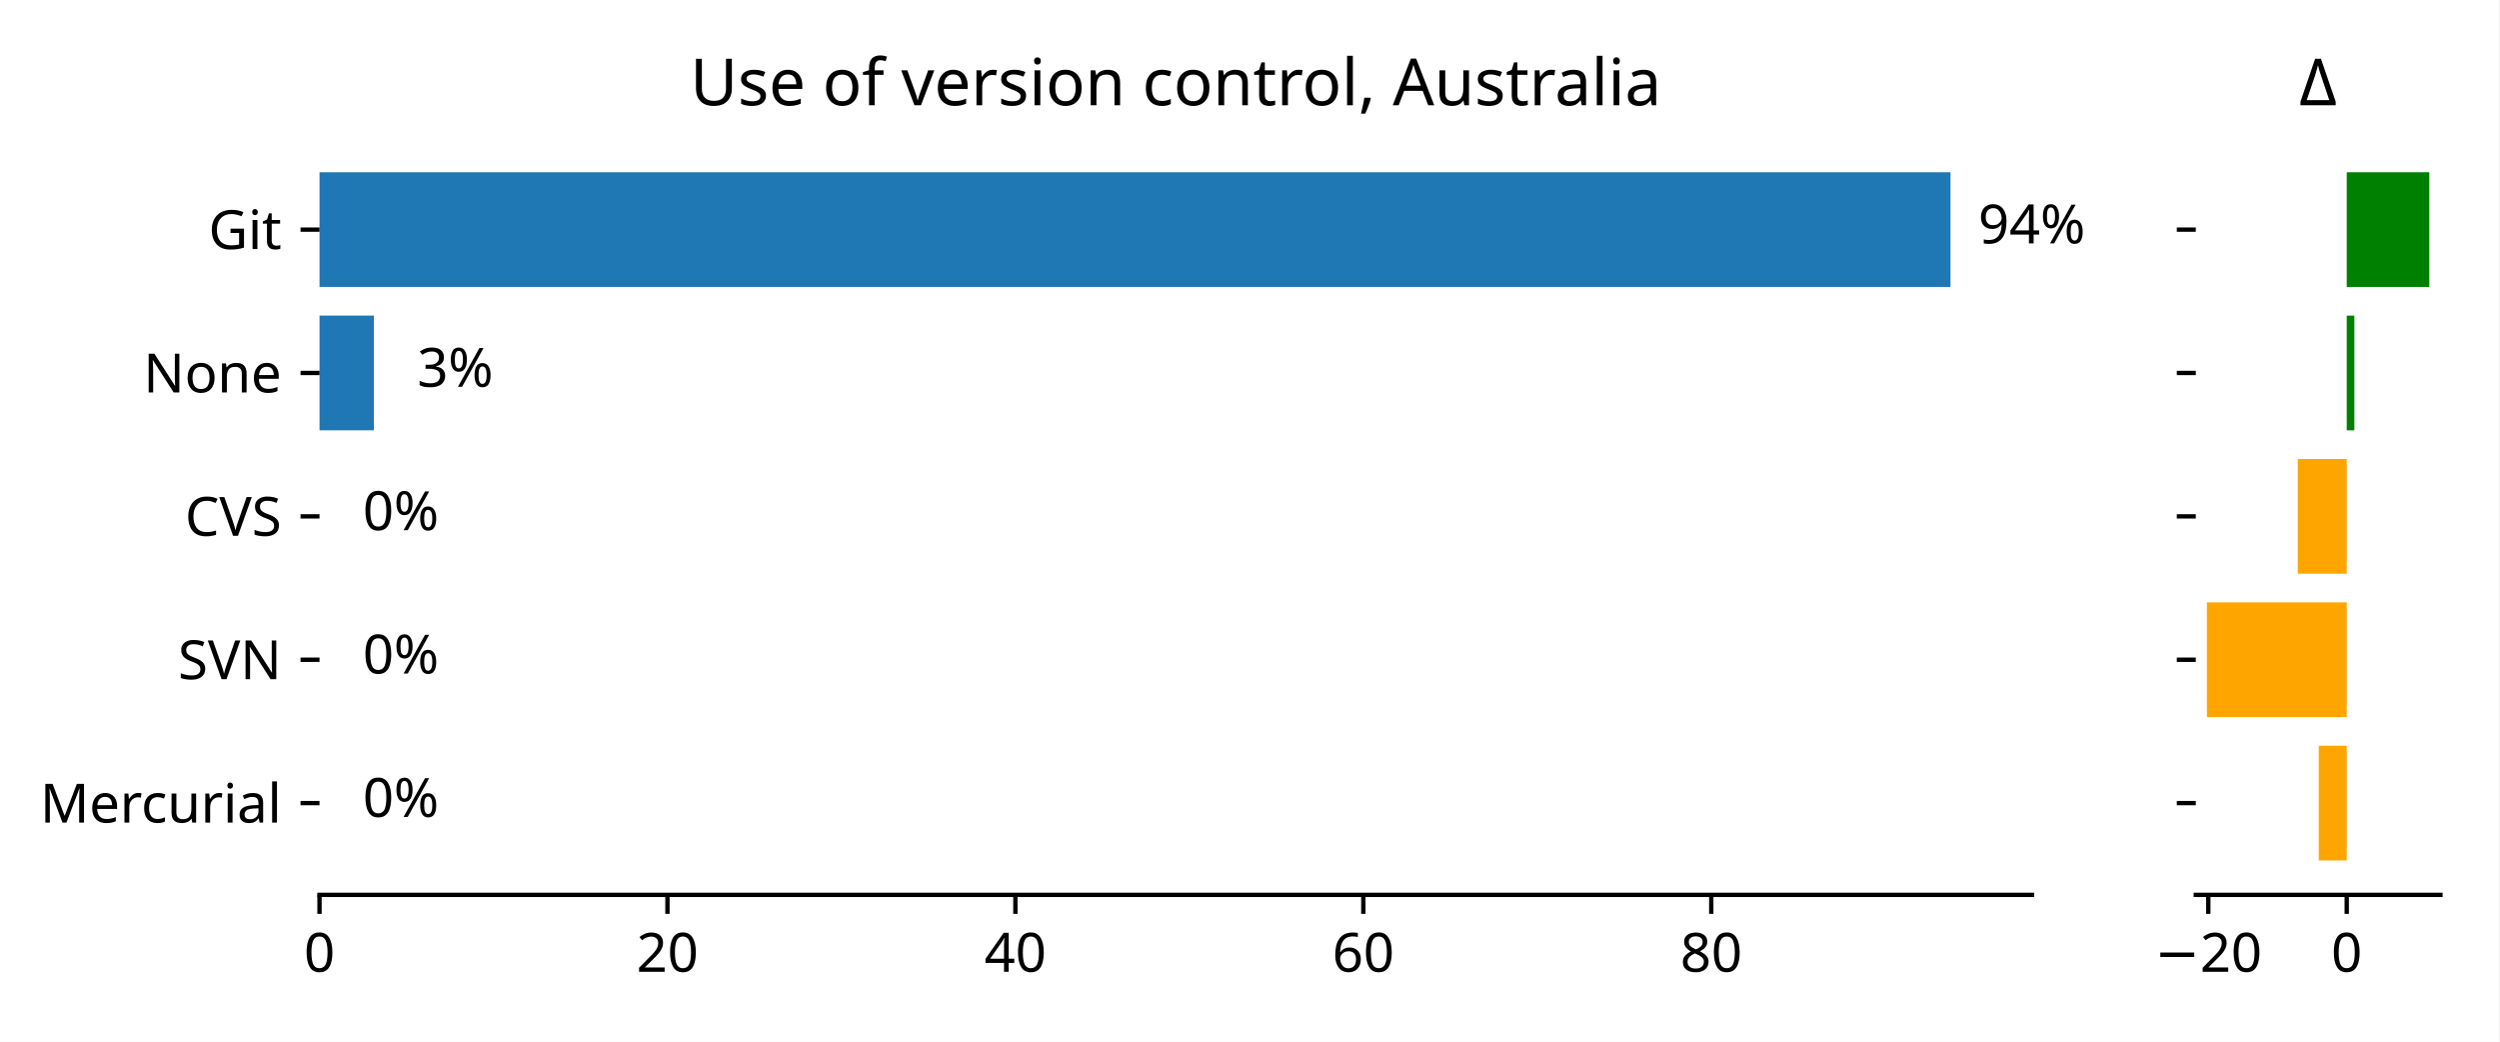
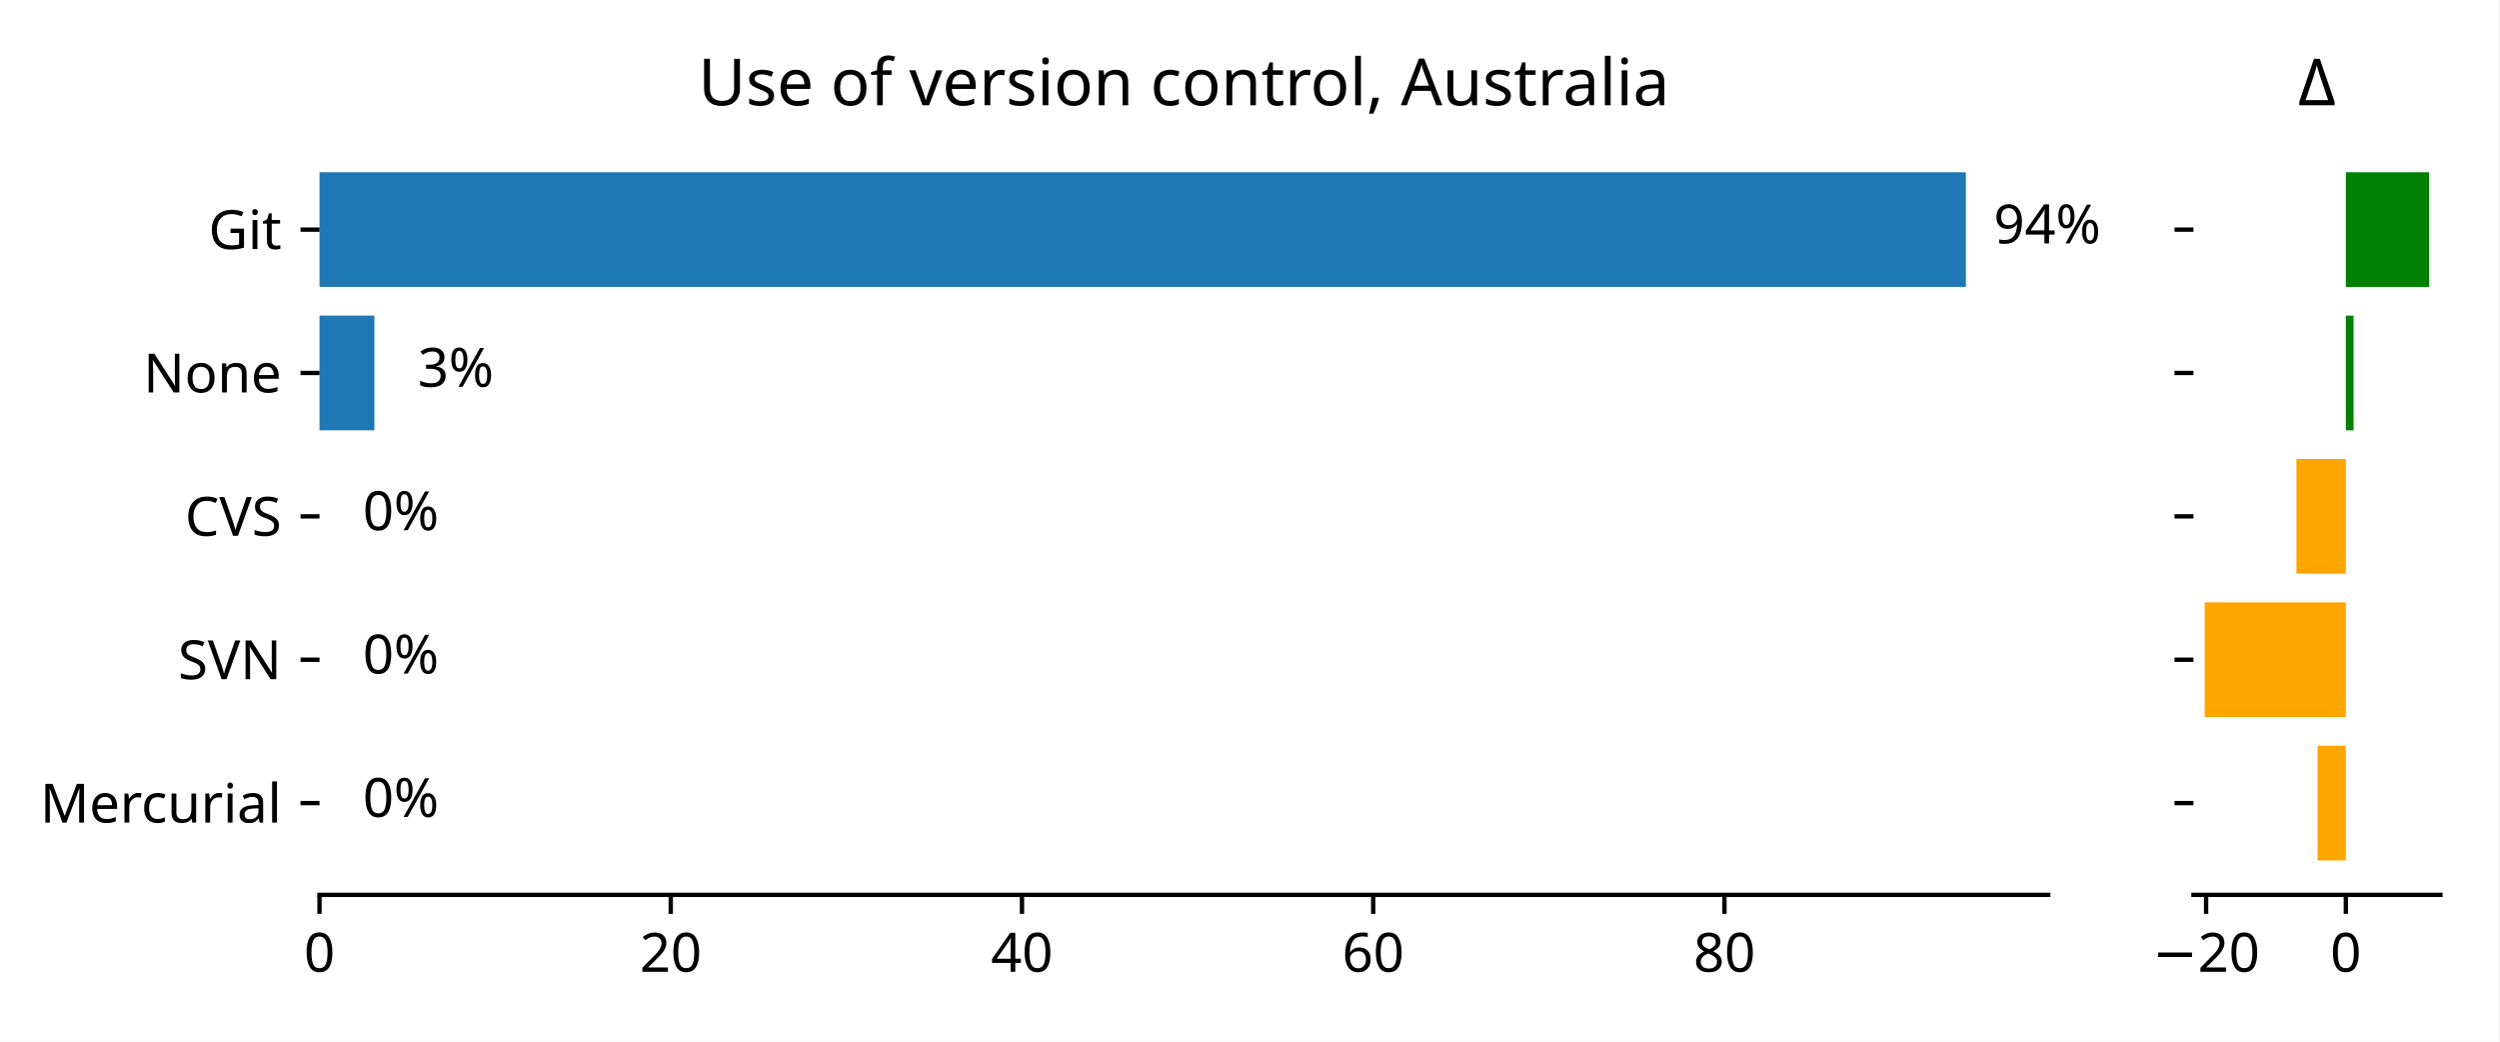
<svg xmlns="http://www.w3.org/2000/svg" xmlns:xlink="http://www.w3.org/1999/xlink" width="460.8pt" height="192pt" viewBox="0 0 460.8 192" version="1.1">
  <defs>
    <style type="text/css">*{stroke-linejoin: round; stroke-linecap: butt}</style>
  </defs>
  <g id="figure_1">
    <g id="patch_1">
      <path d="M 0 192  L 460.8 192  L 460.8 0  L 0 0  z " style="fill: #ffffff" />
    </g>
    <g id="axes_1">
      <g id="patch_2">
-         <path d="M 58.916 164.942  L 374.694 164.942  L 374.694 25.408  L 58.916 25.408  z " style="fill: #ffffff" />
+         <path d="M 58.916 164.942  L 377.681 164.942  L 377.681 25.408  L 58.916 25.408  z " style="fill: #ffffff" />
      </g>
      <g id="patch_3">
-         <path d="M 58.916 158.6  L 58.916 158.6  L 58.916 137.458  L 58.916 137.458  z " clip-path="url(#pb1f37954c0)" style="fill: #1f77b4" />
+         <path d="M 58.916 158.6  L 58.916 158.6  L 58.916 137.458  L 58.916 137.458  z " clip-path="url(#pe096ff27ae)" style="fill: #1f77b4" />
      </g>
      <g id="patch_4">
-         <path d="M 58.916 132.173  L 58.916 132.173  L 58.916 111.031  L 58.916 111.031  z " clip-path="url(#pb1f37954c0)" style="fill: #1f77b4" />
+         <path d="M 58.916 132.173  L 58.916 132.173  L 58.916 111.031  L 58.916 111.031  z " clip-path="url(#pe096ff27ae)" style="fill: #1f77b4" />
      </g>
      <g id="patch_5">
-         <path d="M 58.916 105.746  L 58.916 105.746  L 58.916 84.604  L 58.916 84.604  z " clip-path="url(#pb1f37954c0)" style="fill: #1f77b4" />
+         <path d="M 58.916 105.746  L 58.916 105.746  L 58.916 84.604  L 58.916 84.604  z " clip-path="url(#pe096ff27ae)" style="fill: #1f77b4" />
      </g>
      <g id="patch_6">
-         <path d="M 58.916 79.319  L 68.94 79.319  L 68.94 58.177  L 58.916 58.177  z " clip-path="url(#pb1f37954c0)" style="fill: #1f77b4" />
+         <path d="M 58.916 79.319  L 69.035 79.319  L 69.035 58.177  L 58.916 58.177  z " clip-path="url(#pe096ff27ae)" style="fill: #1f77b4" />
      </g>
      <g id="patch_7">
-         <path d="M 58.916 52.892  L 359.657 52.892  L 359.657 31.751  L 58.916 31.751  z " clip-path="url(#pb1f37954c0)" style="fill: #1f77b4" />
+         <path d="M 58.916 52.892  L 362.502 52.892  L 362.502 31.751  L 58.916 31.751  z " clip-path="url(#pe096ff27ae)" style="fill: #1f77b4" />
      </g>
      <g id="matplotlib.axis_1">
        <g id="xtick_1">
          <g id="line2d_1">
            <defs>
              <path id="m4c99cd72f3" d="M 0 0  L 0 3.5  " style="stroke: #000000; stroke-width: 0.8" />
            </defs>
            <g>
              <use xlink:href="#m4c99cd72f3" x="58.916" y="164.942" style="stroke: #000000; stroke-width: 0.8" />
            </g>
          </g>
          <g id="text_1">
            <text style="font: 10px 'sans-serif'; text-anchor: middle" x="58.916" y="179.116" transform="rotate(-0, 58.91562, 179.1156)">0</text>
          </g>
        </g>
        <g id="xtick_2">
          <g id="line2d_2">
            <g>
-               <use xlink:href="#m4c99cd72f3" x="123.074" y="164.942" style="stroke: #000000; stroke-width: 0.8" />
+               <use xlink:href="#m4c99cd72f3" x="123.681" y="164.942" style="stroke: #000000; stroke-width: 0.8" />
            </g>
          </g>
          <g id="text_2">
-             <text style="font: 10px 'sans-serif'; text-anchor: middle" x="123.074" y="179.116" transform="rotate(-0, 123.0738, 179.1156)">20</text>
+             <text style="font: 10px 'sans-serif'; text-anchor: middle" x="123.681" y="179.116" transform="rotate(-0, 123.6807, 179.1156)">20</text>
          </g>
        </g>
        <g id="xtick_3">
          <g id="line2d_3">
            <g>
-               <use xlink:href="#m4c99cd72f3" x="187.232" y="164.942" style="stroke: #000000; stroke-width: 0.8" />
+               <use xlink:href="#m4c99cd72f3" x="188.446" y="164.942" style="stroke: #000000; stroke-width: 0.8" />
            </g>
          </g>
          <g id="text_3">
-             <text style="font: 10px 'sans-serif'; text-anchor: middle" x="187.232" y="179.116" transform="rotate(-0, 187.232, 179.1156)">40</text>
+             <text style="font: 10px 'sans-serif'; text-anchor: middle" x="188.446" y="179.116" transform="rotate(-0, 188.4457, 179.1156)">40</text>
          </g>
        </g>
        <g id="xtick_4">
          <g id="line2d_4">
            <g>
-               <use xlink:href="#m4c99cd72f3" x="251.39" y="164.942" style="stroke: #000000; stroke-width: 0.8" />
+               <use xlink:href="#m4c99cd72f3" x="253.211" y="164.942" style="stroke: #000000; stroke-width: 0.8" />
            </g>
          </g>
          <g id="text_4">
-             <text style="font: 10px 'sans-serif'; text-anchor: middle" x="251.39" y="179.116" transform="rotate(-0, 251.3902, 179.1156)">60</text>
+             <text style="font: 10px 'sans-serif'; text-anchor: middle" x="253.211" y="179.116" transform="rotate(-0, 253.2107, 179.1156)">60</text>
          </g>
        </g>
        <g id="xtick_5">
          <g id="line2d_5">
            <g>
-               <use xlink:href="#m4c99cd72f3" x="315.548" y="164.942" style="stroke: #000000; stroke-width: 0.8" />
+               <use xlink:href="#m4c99cd72f3" x="317.976" y="164.942" style="stroke: #000000; stroke-width: 0.8" />
            </g>
          </g>
          <g id="text_5">
-             <text style="font: 10px 'sans-serif'; text-anchor: middle" x="315.548" y="179.116" transform="rotate(-0, 315.5484, 179.1156)">80</text>
+             <text style="font: 10px 'sans-serif'; text-anchor: middle" x="317.976" y="179.116" transform="rotate(-0, 317.9758, 179.1156)">80</text>
          </g>
        </g>
      </g>
      <g id="matplotlib.axis_2">
        <g id="ytick_1">
          <g id="line2d_6">
            <defs>
              <path id="m8e343aef83" d="M 0 0  L -3.5 0  " style="stroke: #000000; stroke-width: 0.8" />
            </defs>
            <g>
              <use xlink:href="#m8e343aef83" x="58.916" y="148.029" style="stroke: #000000; stroke-width: 0.8" />
            </g>
          </g>
          <g id="text_6">
            <text style="font: 10px 'sans-serif'; text-anchor: end" x="51.916" y="151.616" transform="rotate(-0, 51.91562, 151.6157)">Mercurial</text>
          </g>
        </g>
        <g id="ytick_2">
          <g id="line2d_7">
            <g>
              <use xlink:href="#m8e343aef83" x="58.916" y="121.602" style="stroke: #000000; stroke-width: 0.8" />
            </g>
          </g>
          <g id="text_7">
            <text style="font: 10px 'sans-serif'; text-anchor: end" x="51.916" y="125.189" transform="rotate(-0, 51.91562, 125.1888)">SVN</text>
          </g>
        </g>
        <g id="ytick_3">
          <g id="line2d_8">
            <g>
              <use xlink:href="#m8e343aef83" x="58.916" y="95.175" style="stroke: #000000; stroke-width: 0.8" />
            </g>
          </g>
          <g id="text_8">
            <text style="font: 10px 'sans-serif'; text-anchor: end" x="51.916" y="98.762" transform="rotate(-0, 51.91562, 98.76188)">CVS</text>
          </g>
        </g>
        <g id="ytick_4">
          <g id="line2d_9">
            <g>
              <use xlink:href="#m8e343aef83" x="58.916" y="68.748" style="stroke: #000000; stroke-width: 0.8" />
            </g>
          </g>
          <g id="text_9">
            <text style="font: 10px 'sans-serif'; text-anchor: end" x="51.916" y="72.335" transform="rotate(-0, 51.91562, 72.33497)">None</text>
          </g>
        </g>
        <g id="ytick_5">
          <g id="line2d_10">
            <g>
              <use xlink:href="#m8e343aef83" x="58.916" y="42.321" style="stroke: #000000; stroke-width: 0.8" />
            </g>
          </g>
          <g id="text_10">
            <text style="font: 10px 'sans-serif'; text-anchor: end" x="51.916" y="45.908" transform="rotate(-0, 51.91562, 45.90806)">Git</text>
          </g>
        </g>
      </g>
      <g id="patch_8">
-         <path d="M 58.916 164.942  L 374.694 164.942  " style="fill: none; stroke: #000000; stroke-width: 0.8; stroke-linejoin: miter; stroke-linecap: square" />
+         <path d="M 58.916 164.942  L 377.681 164.942  " style="fill: none; stroke: #000000; stroke-width: 0.8; stroke-linejoin: miter; stroke-linecap: square" />
      </g>
      <g id="text_11">
        <text style="font: 10px 'sans-serif'; text-anchor: middle" x="73.916" y="150.573" transform="rotate(-0, 73.91563, 150.5735)">0%</text>
      </g>
      <g id="text_12">
        <text style="font: 10px 'sans-serif'; text-anchor: middle" x="73.916" y="124.147" transform="rotate(-0, 73.91563, 124.1466)">0%</text>
      </g>
      <g id="text_13">
        <text style="font: 10px 'sans-serif'; text-anchor: middle" x="73.916" y="97.72" transform="rotate(-0, 73.91563, 97.71969)">0%</text>
      </g>
      <g id="text_14">
-         <text style="font: 10px 'sans-serif'; text-anchor: middle" x="83.94" y="71.293" transform="rotate(-0, 83.94034, 71.29278)">3%</text>
+         <text style="font: 10px 'sans-serif'; text-anchor: middle" x="84.035" y="71.293" transform="rotate(-0, 84.03516, 71.29278)">3%</text>
      </g>
      <g id="text_15">
-         <text style="font: 10px 'sans-serif'; text-anchor: middle" x="374.657" y="44.866" transform="rotate(-0, 374.6572, 44.86588)">94%</text>
+         <text style="font: 10px 'sans-serif'; text-anchor: middle" x="377.502" y="44.866" transform="rotate(-0, 377.5018, 44.86588)">94%</text>
      </g>
      <g id="text_16">
-         <text style="font: 12px 'sans-serif'; text-anchor: middle" x="216.805" y="19.408" transform="rotate(-0, 216.8049, 19.40812)">Use of version control, Australia</text>
+         <text style="font: 12px 'sans-serif'; text-anchor: middle" x="218.298" y="19.408" transform="rotate(-0, 218.2983, 19.40812)">Use of version control, Australia</text>
      </g>
    </g>
    <g id="axes_2">
      <g id="patch_9">
-         <path d="M 404.889 164.942  L 450 164.942  L 450 25.408  L 404.889 25.408  z " style="fill: #ffffff" />
+         <path d="M 404.462 164.942  L 450 164.942  L 450 25.408  L 404.462 25.408  z " style="fill: #ffffff" />
      </g>
      <g id="patch_10">
-         <path d="M 432.722 158.6  L 427.565 158.6  L 427.565 137.458  L 432.722 137.458  z " clip-path="url(#p23add7bc55)" style="fill: #ffa500" />
+         <path d="M 432.558 158.6  L 427.353 158.6  L 427.353 137.458  L 432.558 137.458  z " clip-path="url(#pf17ac65f49)" style="fill: #ffa500" />
      </g>
      <g id="patch_11">
-         <path d="M 432.722 132.173  L 406.939 132.173  L 406.939 111.031  L 432.722 111.031  z " clip-path="url(#p23add7bc55)" style="fill: #ffa500" />
+         <path d="M 432.558 132.173  L 406.532 132.173  L 406.532 111.031  L 432.558 111.031  z " clip-path="url(#pf17ac65f49)" style="fill: #ffa500" />
      </g>
      <g id="patch_12">
-         <path d="M 432.722 105.746  L 423.698 105.746  L 423.698 84.604  L 432.722 84.604  z " clip-path="url(#p23add7bc55)" style="fill: #ffa500" />
+         <path d="M 432.558 105.746  L 423.449 105.746  L 423.449 84.604  L 432.558 84.604  z " clip-path="url(#pf17ac65f49)" style="fill: #ffa500" />
      </g>
      <g id="patch_13">
-         <path d="M 432.722 79.319  L 434.132 79.319  L 434.132 58.177  L 432.722 58.177  z " clip-path="url(#p23add7bc55)" style="fill: #008000" />
+         <path d="M 432.558 79.319  L 433.982 79.319  L 433.982 58.177  L 432.558 58.177  z " clip-path="url(#pf17ac65f49)" style="fill: #008000" />
      </g>
      <g id="patch_14">
-         <path d="M 432.722 52.892  L 447.949 52.892  L 447.949 31.751  L 432.722 31.751  z " clip-path="url(#p23add7bc55)" style="fill: #008000" />
+         <path d="M 432.558 52.892  L 447.93 52.892  L 447.93 31.751  L 432.558 31.751  z " clip-path="url(#pf17ac65f49)" style="fill: #008000" />
      </g>
      <g id="matplotlib.axis_3">
        <g id="xtick_6">
          <g id="line2d_11">
            <g>
-               <use xlink:href="#m4c99cd72f3" x="407.197" y="164.942" style="stroke: #000000; stroke-width: 0.8" />
+               <use xlink:href="#m4c99cd72f3" x="406.792" y="164.942" style="stroke: #000000; stroke-width: 0.8" />
            </g>
          </g>
          <g id="text_17">
-             <text style="font: 10px 'sans-serif'; text-anchor: middle" x="407.197" y="179.116" transform="rotate(-0, 407.1971, 179.1156)">−20</text>
+             <text style="font: 10px 'sans-serif'; text-anchor: middle" x="406.792" y="179.116" transform="rotate(-0, 406.7922, 179.1156)">−20</text>
          </g>
        </g>
        <g id="xtick_7">
          <g id="line2d_12">
            <g>
-               <use xlink:href="#m4c99cd72f3" x="432.722" y="164.942" style="stroke: #000000; stroke-width: 0.8" />
+               <use xlink:href="#m4c99cd72f3" x="432.558" y="164.942" style="stroke: #000000; stroke-width: 0.8" />
            </g>
          </g>
          <g id="text_18">
-             <text style="font: 10px 'sans-serif'; text-anchor: middle" x="432.722" y="179.116" transform="rotate(-0, 432.7217, 179.1156)">0</text>
+             <text style="font: 10px 'sans-serif'; text-anchor: middle" x="432.558" y="179.116" transform="rotate(-0, 432.5583, 179.1156)">0</text>
          </g>
        </g>
      </g>
      <g id="matplotlib.axis_4">
        <g id="ytick_6">
          <g id="line2d_13">
            <g>
-               <use xlink:href="#m8e343aef83" x="404.889" y="148.029" style="stroke: #000000; stroke-width: 0.8" />
+               <use xlink:href="#m8e343aef83" x="404.462" y="148.029" style="stroke: #000000; stroke-width: 0.8" />
            </g>
          </g>
        </g>
        <g id="ytick_7">
          <g id="line2d_14">
            <g>
-               <use xlink:href="#m8e343aef83" x="404.889" y="121.602" style="stroke: #000000; stroke-width: 0.8" />
+               <use xlink:href="#m8e343aef83" x="404.462" y="121.602" style="stroke: #000000; stroke-width: 0.8" />
            </g>
          </g>
        </g>
        <g id="ytick_8">
          <g id="line2d_15">
            <g>
-               <use xlink:href="#m8e343aef83" x="404.889" y="95.175" style="stroke: #000000; stroke-width: 0.8" />
+               <use xlink:href="#m8e343aef83" x="404.462" y="95.175" style="stroke: #000000; stroke-width: 0.8" />
            </g>
          </g>
        </g>
        <g id="ytick_9">
          <g id="line2d_16">
            <g>
-               <use xlink:href="#m8e343aef83" x="404.889" y="68.748" style="stroke: #000000; stroke-width: 0.8" />
+               <use xlink:href="#m8e343aef83" x="404.462" y="68.748" style="stroke: #000000; stroke-width: 0.8" />
            </g>
          </g>
        </g>
        <g id="ytick_10">
          <g id="line2d_17">
            <g>
-               <use xlink:href="#m8e343aef83" x="404.889" y="42.321" style="stroke: #000000; stroke-width: 0.8" />
+               <use xlink:href="#m8e343aef83" x="404.462" y="42.321" style="stroke: #000000; stroke-width: 0.8" />
            </g>
          </g>
        </g>
      </g>
      <g id="patch_15">
-         <path d="M 404.889 164.942  L 450 164.942  " style="fill: none; stroke: #000000; stroke-width: 0.8; stroke-linejoin: miter; stroke-linecap: square" />
+         <path d="M 404.462 164.942  L 450 164.942  " style="fill: none; stroke: #000000; stroke-width: 0.8; stroke-linejoin: miter; stroke-linecap: square" />
      </g>
      <g id="text_19">
-         <text style="font: 12px 'sans-serif'; text-anchor: middle" x="427.444" y="19.408" transform="rotate(-0, 427.4444, 19.40812)">Δ</text>
+         <text style="font: 12px 'sans-serif'; text-anchor: middle" x="427.231" y="19.408" transform="rotate(-0, 427.231, 19.40812)">Δ</text>
      </g>
    </g>
  </g>
  <defs>
-     <clipPath id="pb1f37954c0">
-       <rect x="58.916" y="25.408" width="315.779" height="139.534" />
+     <clipPath id="pe096ff27ae">
+       <rect x="58.916" y="25.408" width="318.765" height="139.534" />
    </clipPath>
-     <clipPath id="p23add7bc55">
-       <rect x="404.889" y="25.408" width="45.111" height="139.534" />
+     <clipPath id="pf17ac65f49">
+       <rect x="404.462" y="25.408" width="45.538" height="139.534" />
    </clipPath>
  </defs>
</svg>
